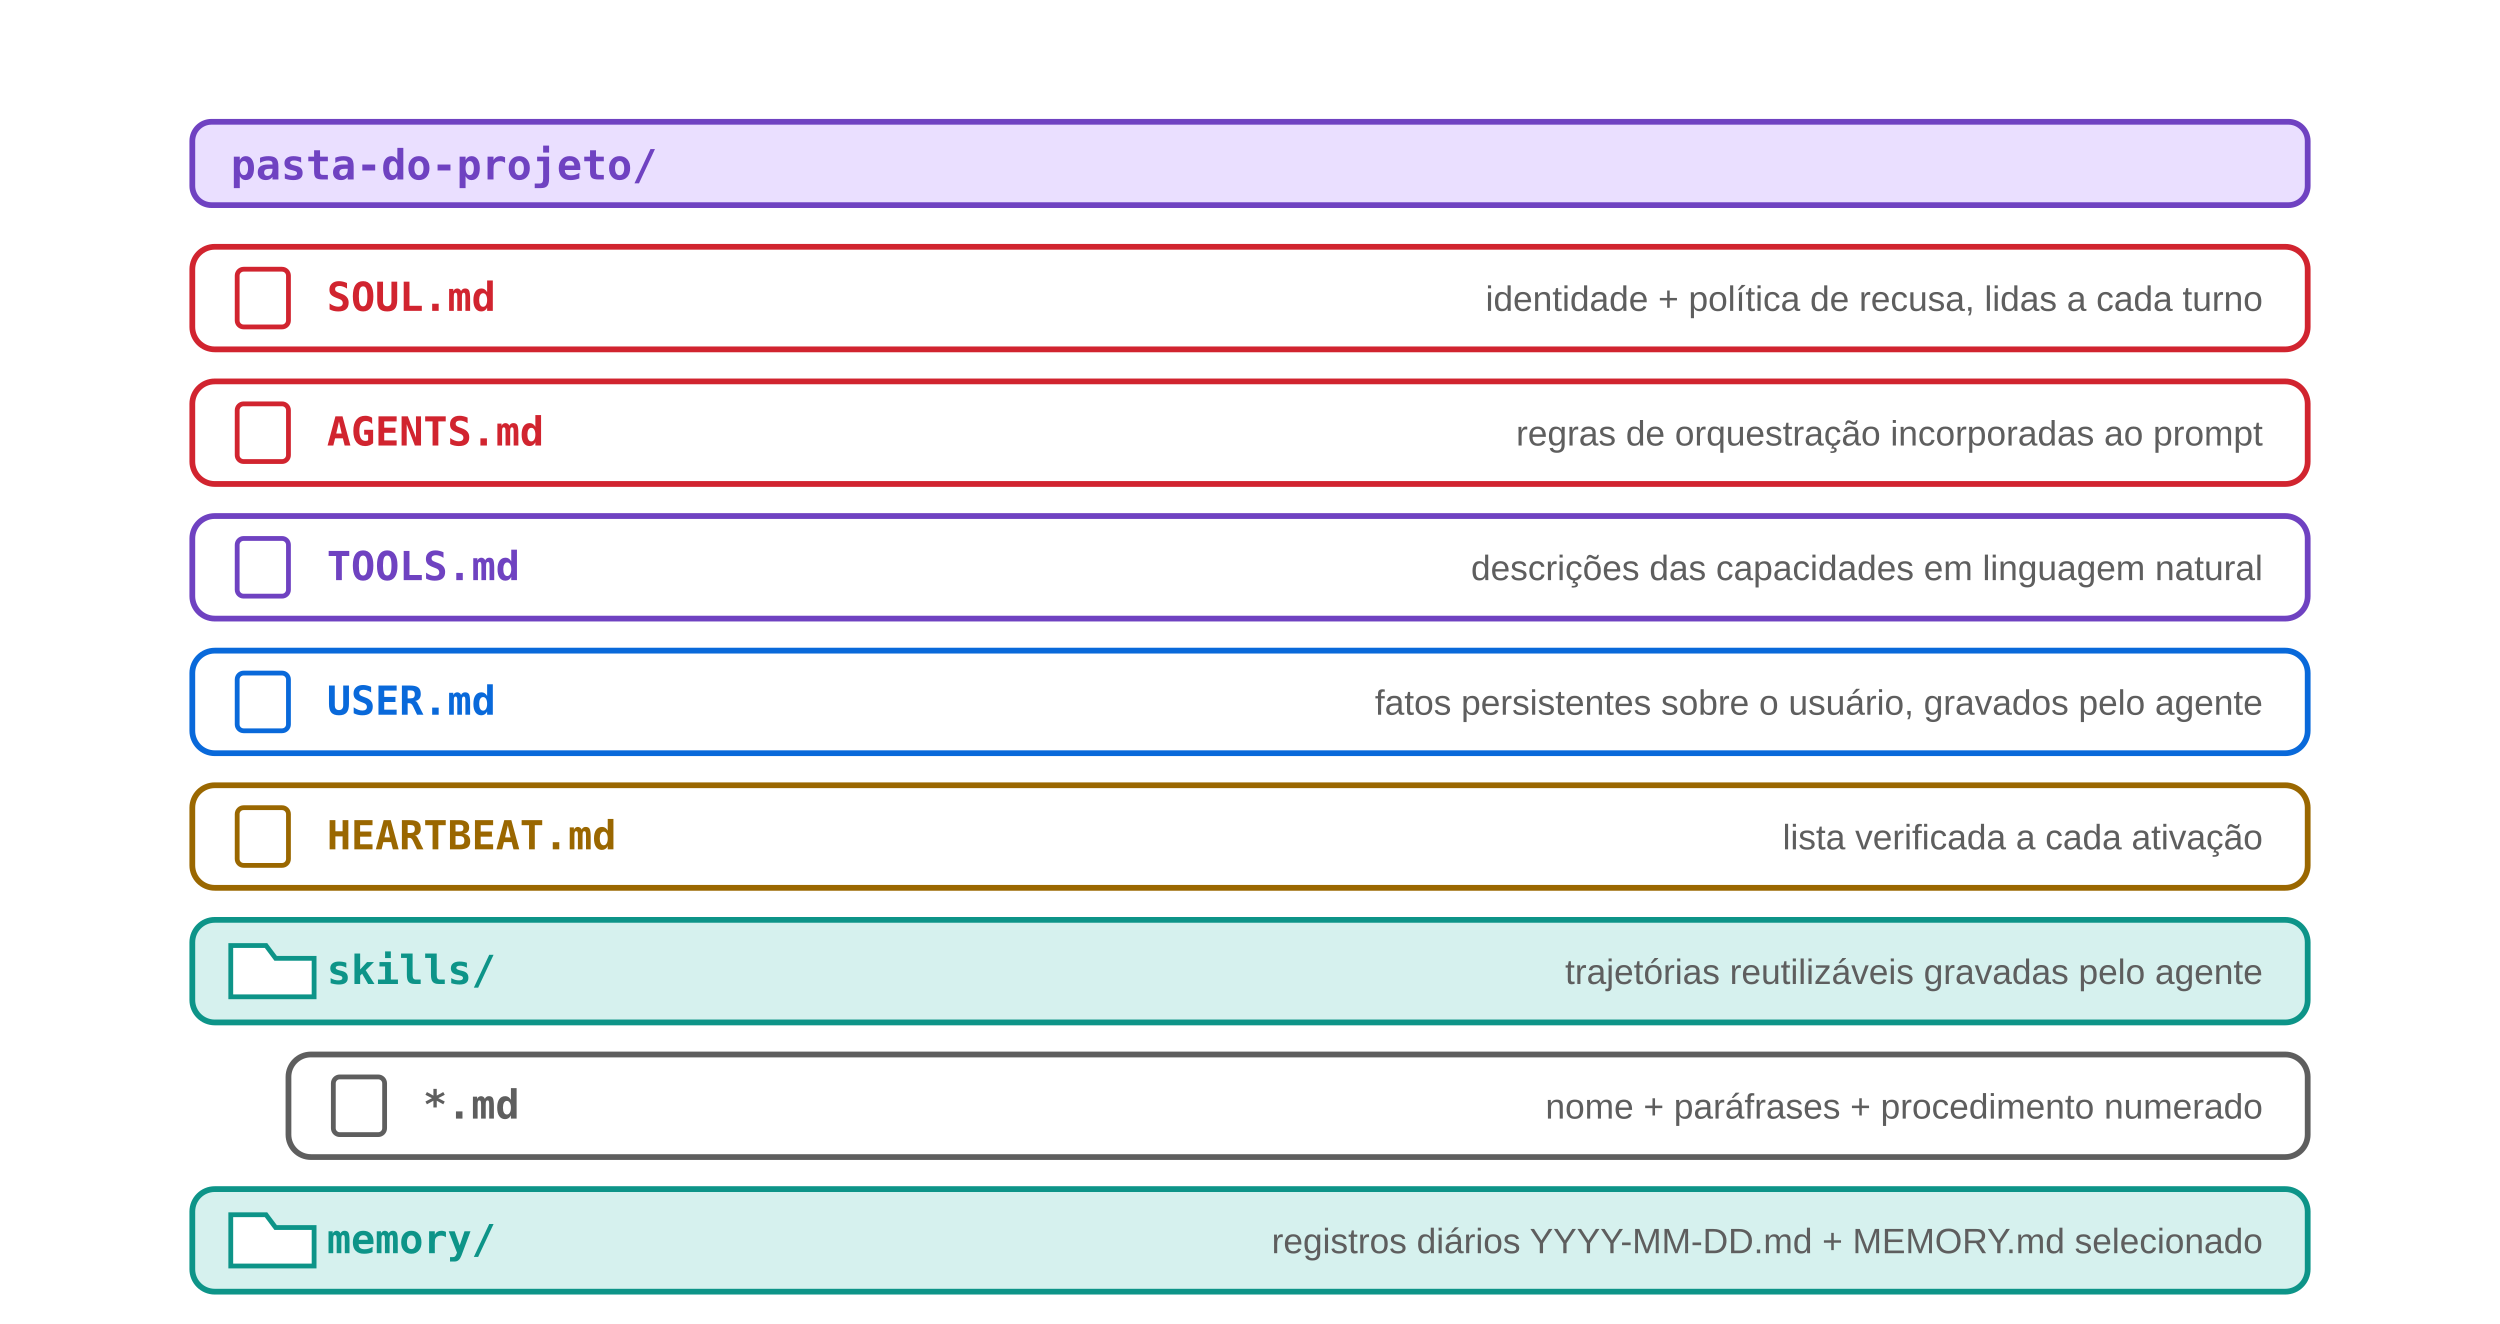
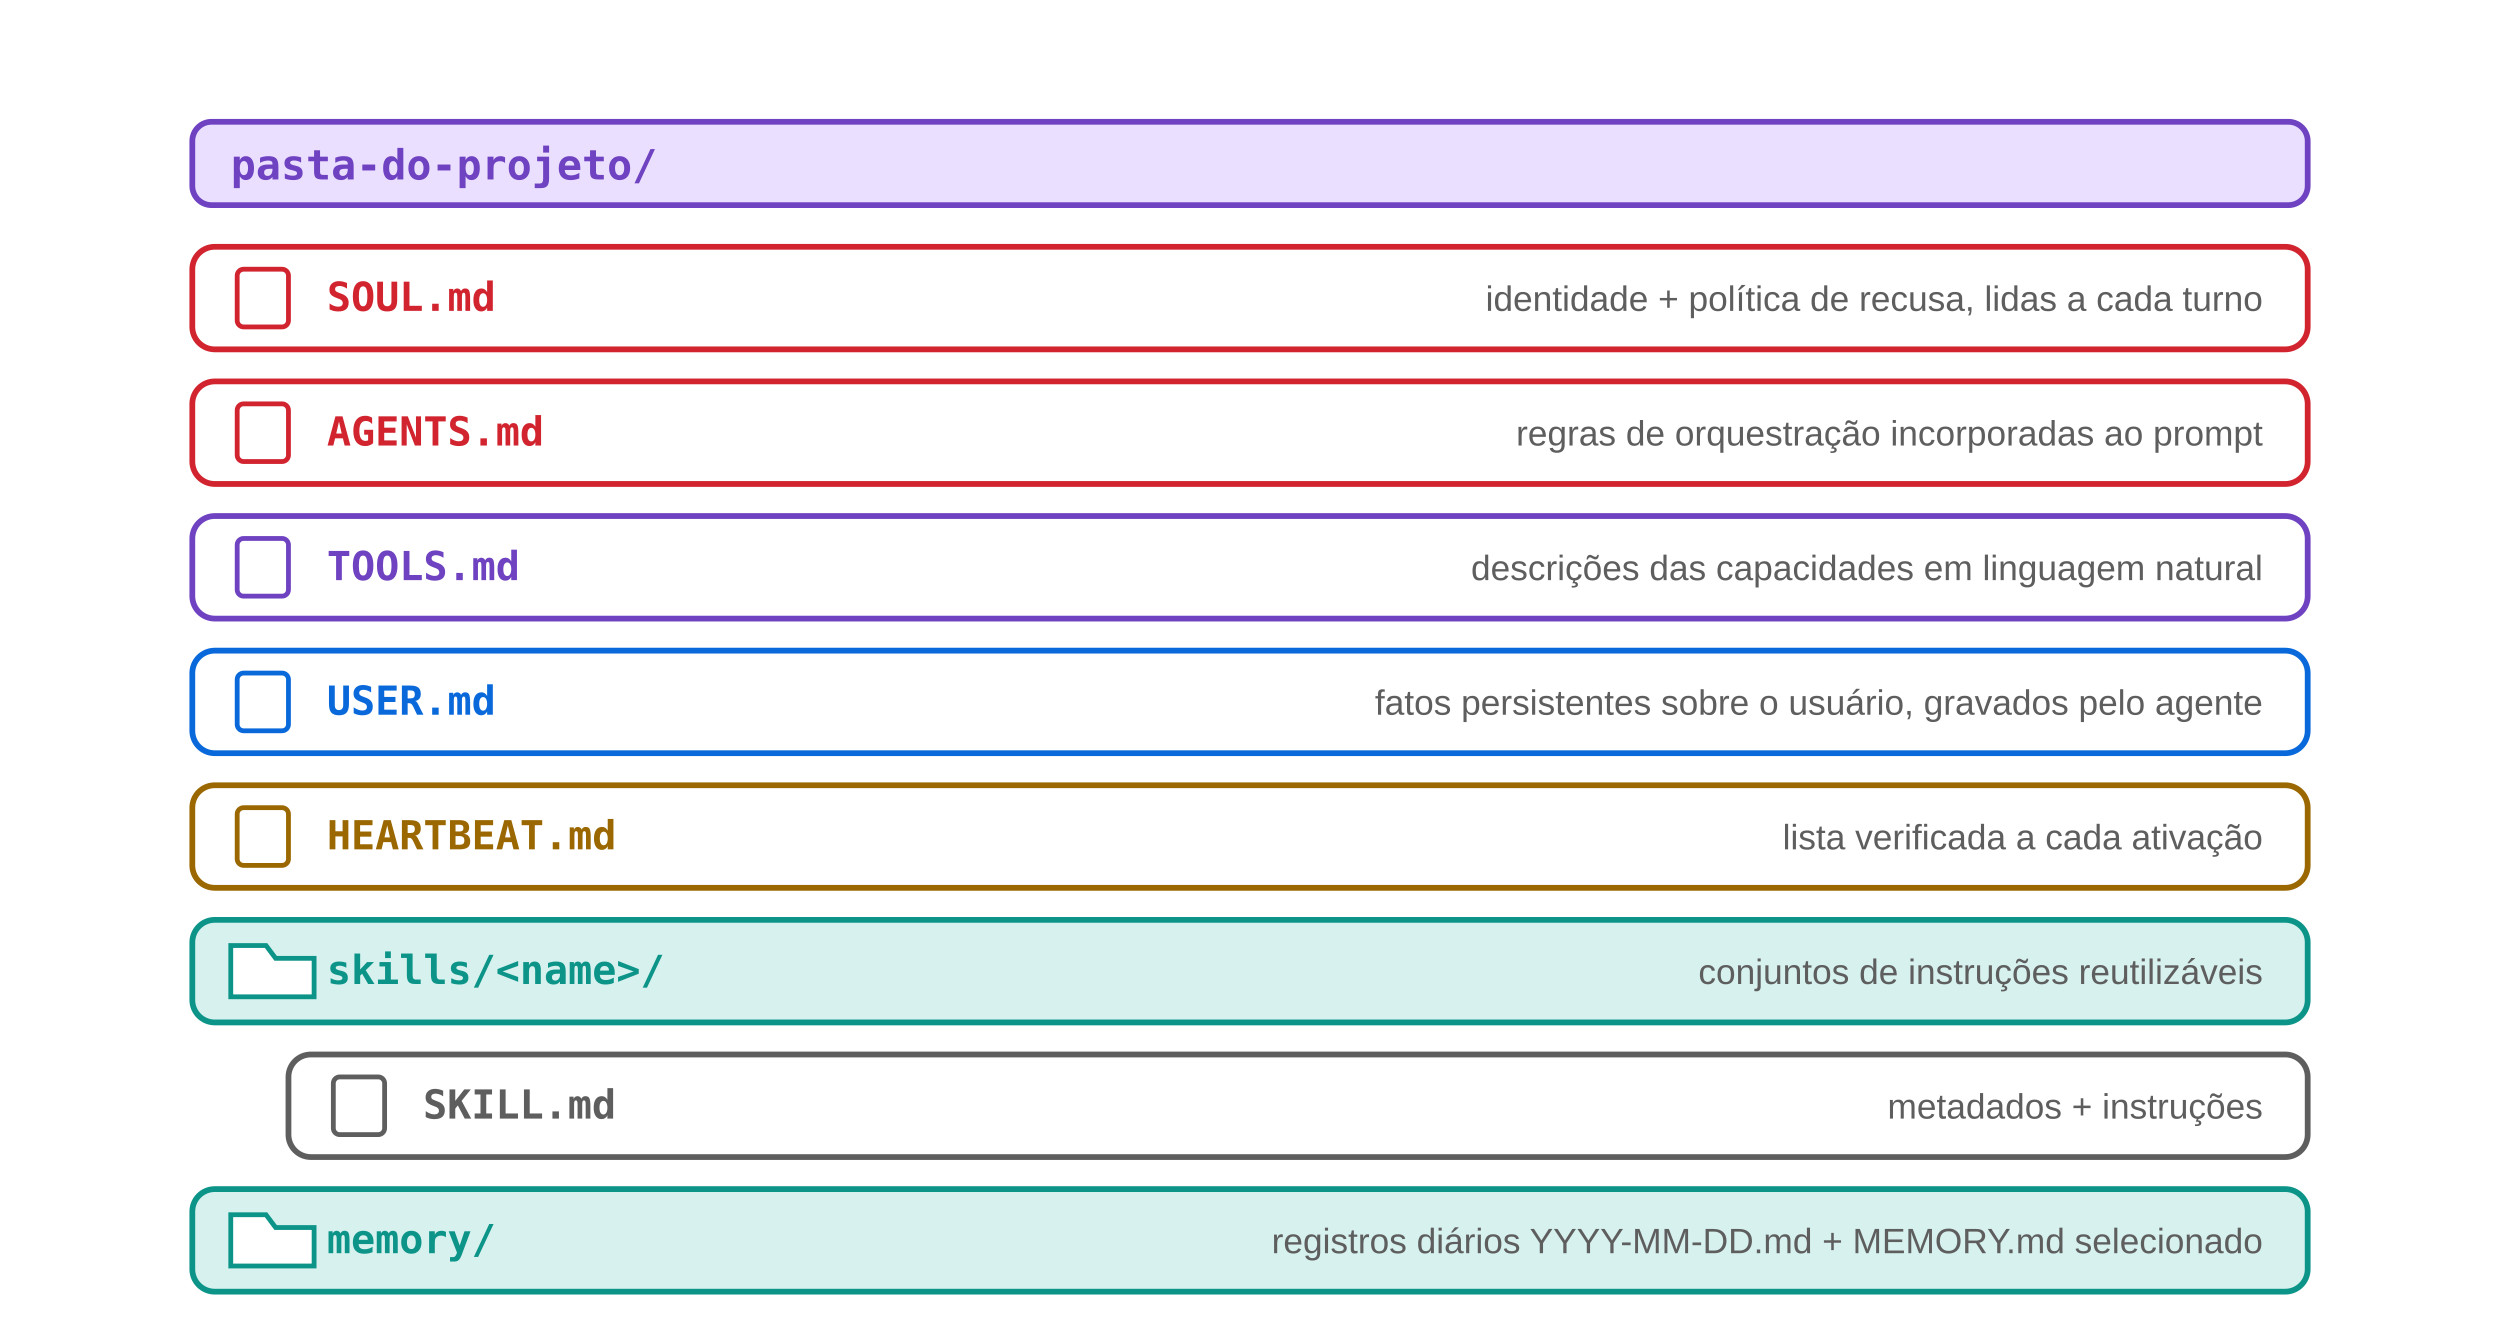
<svg xmlns="http://www.w3.org/2000/svg" data-locale="pt-BR" class="gfx-dark" viewBox="0 0 780 413" role="img" aria-label="O workspace do agente é uma pasta de arquivos Markdown. Cada arquivo fornece uma parte do prompt de sistema; altere um arquivo e o turno seguinte lerá outro contexto." preserveAspectRatio="xMidYMid meet" style="width:100%;height:auto;display:block;background:#0d0d0d;border:1px solid #2a2a2a;border-radius:8px;padding:14px;max-width:1040px;margin:1.5rem auto">
  <defs />
  <rect x="60" y="38" width="660" height="26" rx="6" fill="var(--gfx-tint-purple,#eadfff)" stroke="var(--gfx-purple,#6f42c1)" stroke-width="1.8" />
  <text x="72" y="56" font-family="ui-monospace, SFMono-Regular, Menlo, Consolas, monospace" font-size="13" fill="var(--gfx-purple,#6f42c1)" text-anchor="start" font-weight="800">pasta-do-projeto/</text>
  <rect x="60" y="77" width="660" height="32" rx="7" fill="var(--gfx-bg,#ffffff)" stroke="var(--gfx-red,#d1242f)" stroke-width="1.8" />
  <rect x="74" y="84" width="16" height="18" rx="2" fill="var(--gfx-bg,#ffffff)" stroke="var(--gfx-red,#d1242f)" stroke-width="1.5" />
  <text x="102" y="97" font-family="ui-monospace, SFMono-Regular, Menlo, Consolas, monospace" font-size="12.5" fill="var(--gfx-red,#d1242f)" text-anchor="start" font-weight="600">SOUL.md</text>
  <text x="706" y="97" font-family="Arial, 'Helvetica Neue', Helvetica, sans-serif" font-size="11" fill="var(--gfx-sub,#5e5e5e)" text-anchor="end">identidade + política de recusa, lidas a cada turno</text>
  <rect x="60" y="119" width="660" height="32" rx="7" fill="var(--gfx-bg,#ffffff)" stroke="var(--gfx-red,#d1242f)" stroke-width="1.8" />
  <rect x="74" y="126" width="16" height="18" rx="2" fill="var(--gfx-bg,#ffffff)" stroke="var(--gfx-red,#d1242f)" stroke-width="1.5" />
  <text x="102" y="139" font-family="ui-monospace, SFMono-Regular, Menlo, Consolas, monospace" font-size="12.5" fill="var(--gfx-red,#d1242f)" text-anchor="start" font-weight="600">AGENTS.md</text>
  <text x="706" y="139" font-family="Arial, 'Helvetica Neue', Helvetica, sans-serif" font-size="11" fill="var(--gfx-sub,#5e5e5e)" text-anchor="end">regras de orquestração incorporadas ao prompt</text>
  <rect x="60" y="161" width="660" height="32" rx="7" fill="var(--gfx-bg,#ffffff)" stroke="var(--gfx-purple,#6f42c1)" stroke-width="1.8" />
  <rect x="74" y="168" width="16" height="18" rx="2" fill="var(--gfx-bg,#ffffff)" stroke="var(--gfx-purple,#6f42c1)" stroke-width="1.5" />
  <text x="102" y="181" font-family="ui-monospace, SFMono-Regular, Menlo, Consolas, monospace" font-size="12.5" fill="var(--gfx-purple,#6f42c1)" text-anchor="start" font-weight="600">TOOLS.md</text>
  <text x="706" y="181" font-family="Arial, 'Helvetica Neue', Helvetica, sans-serif" font-size="11" fill="var(--gfx-sub,#5e5e5e)" text-anchor="end">descrições das capacidades em linguagem natural</text>
  <rect x="60" y="203" width="660" height="32" rx="7" fill="var(--gfx-bg,#ffffff)" stroke="var(--gfx-blue,#0969da)" stroke-width="1.8" />
  <rect x="74" y="210" width="16" height="18" rx="2" fill="var(--gfx-bg,#ffffff)" stroke="var(--gfx-blue,#0969da)" stroke-width="1.5" />
  <text x="102" y="223" font-family="ui-monospace, SFMono-Regular, Menlo, Consolas, monospace" font-size="12.5" fill="var(--gfx-blue,#0969da)" text-anchor="start" font-weight="600">USER.md</text>
  <text x="706" y="223" font-family="Arial, 'Helvetica Neue', Helvetica, sans-serif" font-size="11" fill="var(--gfx-sub,#5e5e5e)" text-anchor="end">fatos persistentes sobre o usuário, gravados pelo agente</text>
  <rect x="60" y="245" width="660" height="32" rx="7" fill="var(--gfx-bg,#ffffff)" stroke="var(--gfx-amber,#9a6700)" stroke-width="1.8" />
  <rect x="74" y="252" width="16" height="18" rx="2" fill="var(--gfx-bg,#ffffff)" stroke="var(--gfx-amber,#9a6700)" stroke-width="1.5" />
  <text x="102" y="265" font-family="ui-monospace, SFMono-Regular, Menlo, Consolas, monospace" font-size="12.5" fill="var(--gfx-amber,#9a6700)" text-anchor="start" font-weight="600">HEARTBEAT.md</text>
  <text x="706" y="265" font-family="Arial, 'Helvetica Neue', Helvetica, sans-serif" font-size="11" fill="var(--gfx-sub,#5e5e5e)" text-anchor="end">lista verificada a cada ativação</text>
  <rect x="60" y="287" width="660" height="32" rx="7" fill="var(--gfx-tint-teal,#d6f1ee)" stroke="var(--gfx-teal,#0d9488)" stroke-width="1.8" />
  <path d="M 72 295 h 11 l 3 4 h 12 v 12 h -26 z" fill="var(--gfx-bg,#ffffff)" stroke="var(--gfx-teal,#0d9488)" stroke-width="1.5" />
-   <text x="102" y="307" font-family="ui-monospace, SFMono-Regular, Menlo, Consolas, monospace" font-size="12.5" fill="var(--gfx-teal,#0d9488)" text-anchor="start" font-weight="800">skills/</text>
-   <text x="706" y="307" font-family="Arial, 'Helvetica Neue', Helvetica, sans-serif" font-size="11" fill="var(--gfx-sub,#5e5e5e)" text-anchor="end">trajetórias reutilizáveis gravadas pelo agente</text>
+   <text x="102" y="307" font-family="ui-monospace, SFMono-Regular, Menlo, Consolas, monospace" font-size="12.5" fill="var(--gfx-teal,#0d9488)" text-anchor="start" font-weight="800">skills/&lt;name&gt;/</text>
+   <text x="706" y="307" font-family="Arial, 'Helvetica Neue', Helvetica, sans-serif" font-size="11" fill="var(--gfx-sub,#5e5e5e)" text-anchor="end">conjuntos de instruções reutilizáveis</text>
  <rect x="90" y="329" width="630" height="32" rx="7" fill="var(--gfx-bg,#ffffff)" stroke="var(--gfx-sub,#5e5e5e)" stroke-width="1.8" />
  <rect x="104" y="336" width="16" height="18" rx="2" fill="var(--gfx-bg,#ffffff)" stroke="var(--gfx-sub,#5e5e5e)" stroke-width="1.5" />
-   <text x="132" y="349" font-family="ui-monospace, SFMono-Regular, Menlo, Consolas, monospace" font-size="12.5" fill="var(--gfx-sub,#5e5e5e)" text-anchor="start" font-weight="600">*.md</text>
-   <text x="706" y="349" font-family="Arial, 'Helvetica Neue', Helvetica, sans-serif" font-size="11" fill="var(--gfx-sub,#5e5e5e)" text-anchor="end">nome + paráfrases + procedimento numerado</text>
+   <text x="132" y="349" font-family="ui-monospace, SFMono-Regular, Menlo, Consolas, monospace" font-size="12.5" fill="var(--gfx-sub,#5e5e5e)" text-anchor="start" font-weight="600">SKILL.md</text>
+   <text x="706" y="349" font-family="Arial, 'Helvetica Neue', Helvetica, sans-serif" font-size="11" fill="var(--gfx-sub,#5e5e5e)" text-anchor="end">metadados + instruções</text>
  <rect x="60" y="371" width="660" height="32" rx="7" fill="var(--gfx-tint-teal,#d6f1ee)" stroke="var(--gfx-teal,#0d9488)" stroke-width="1.8" />
  <path d="M 72 379 h 11 l 3 4 h 12 v 12 h -26 z" fill="var(--gfx-bg,#ffffff)" stroke="var(--gfx-teal,#0d9488)" stroke-width="1.5" />
  <text x="102" y="391" font-family="ui-monospace, SFMono-Regular, Menlo, Consolas, monospace" font-size="12.5" fill="var(--gfx-teal,#0d9488)" text-anchor="start" font-weight="800">memory/</text>
  <text x="706" y="391" font-family="Arial, 'Helvetica Neue', Helvetica, sans-serif" font-size="11" fill="var(--gfx-sub,#5e5e5e)" text-anchor="end">registros diários YYYY-MM-DD.md + MEMORY.md selecionado</text>
</svg>
